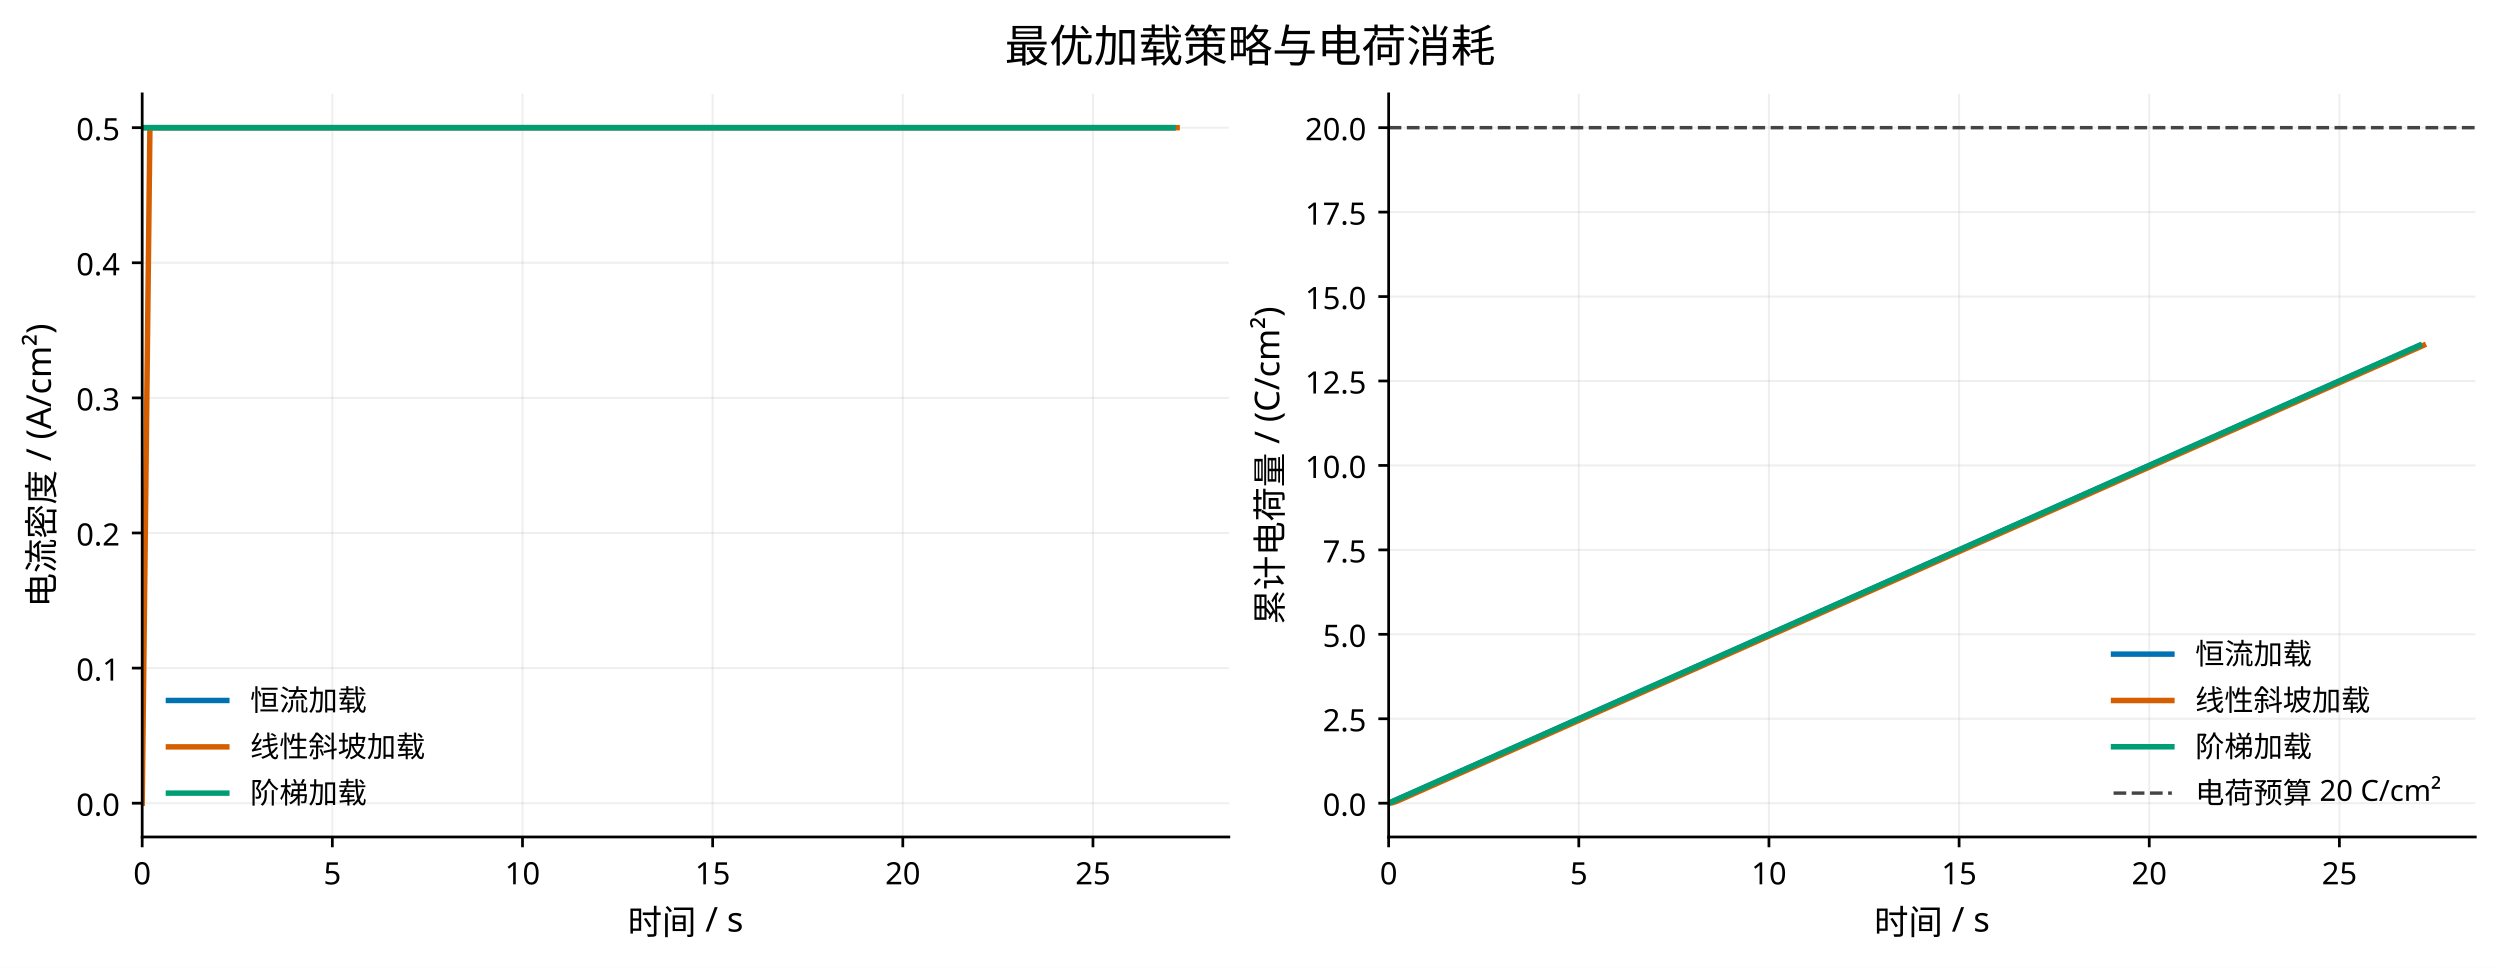
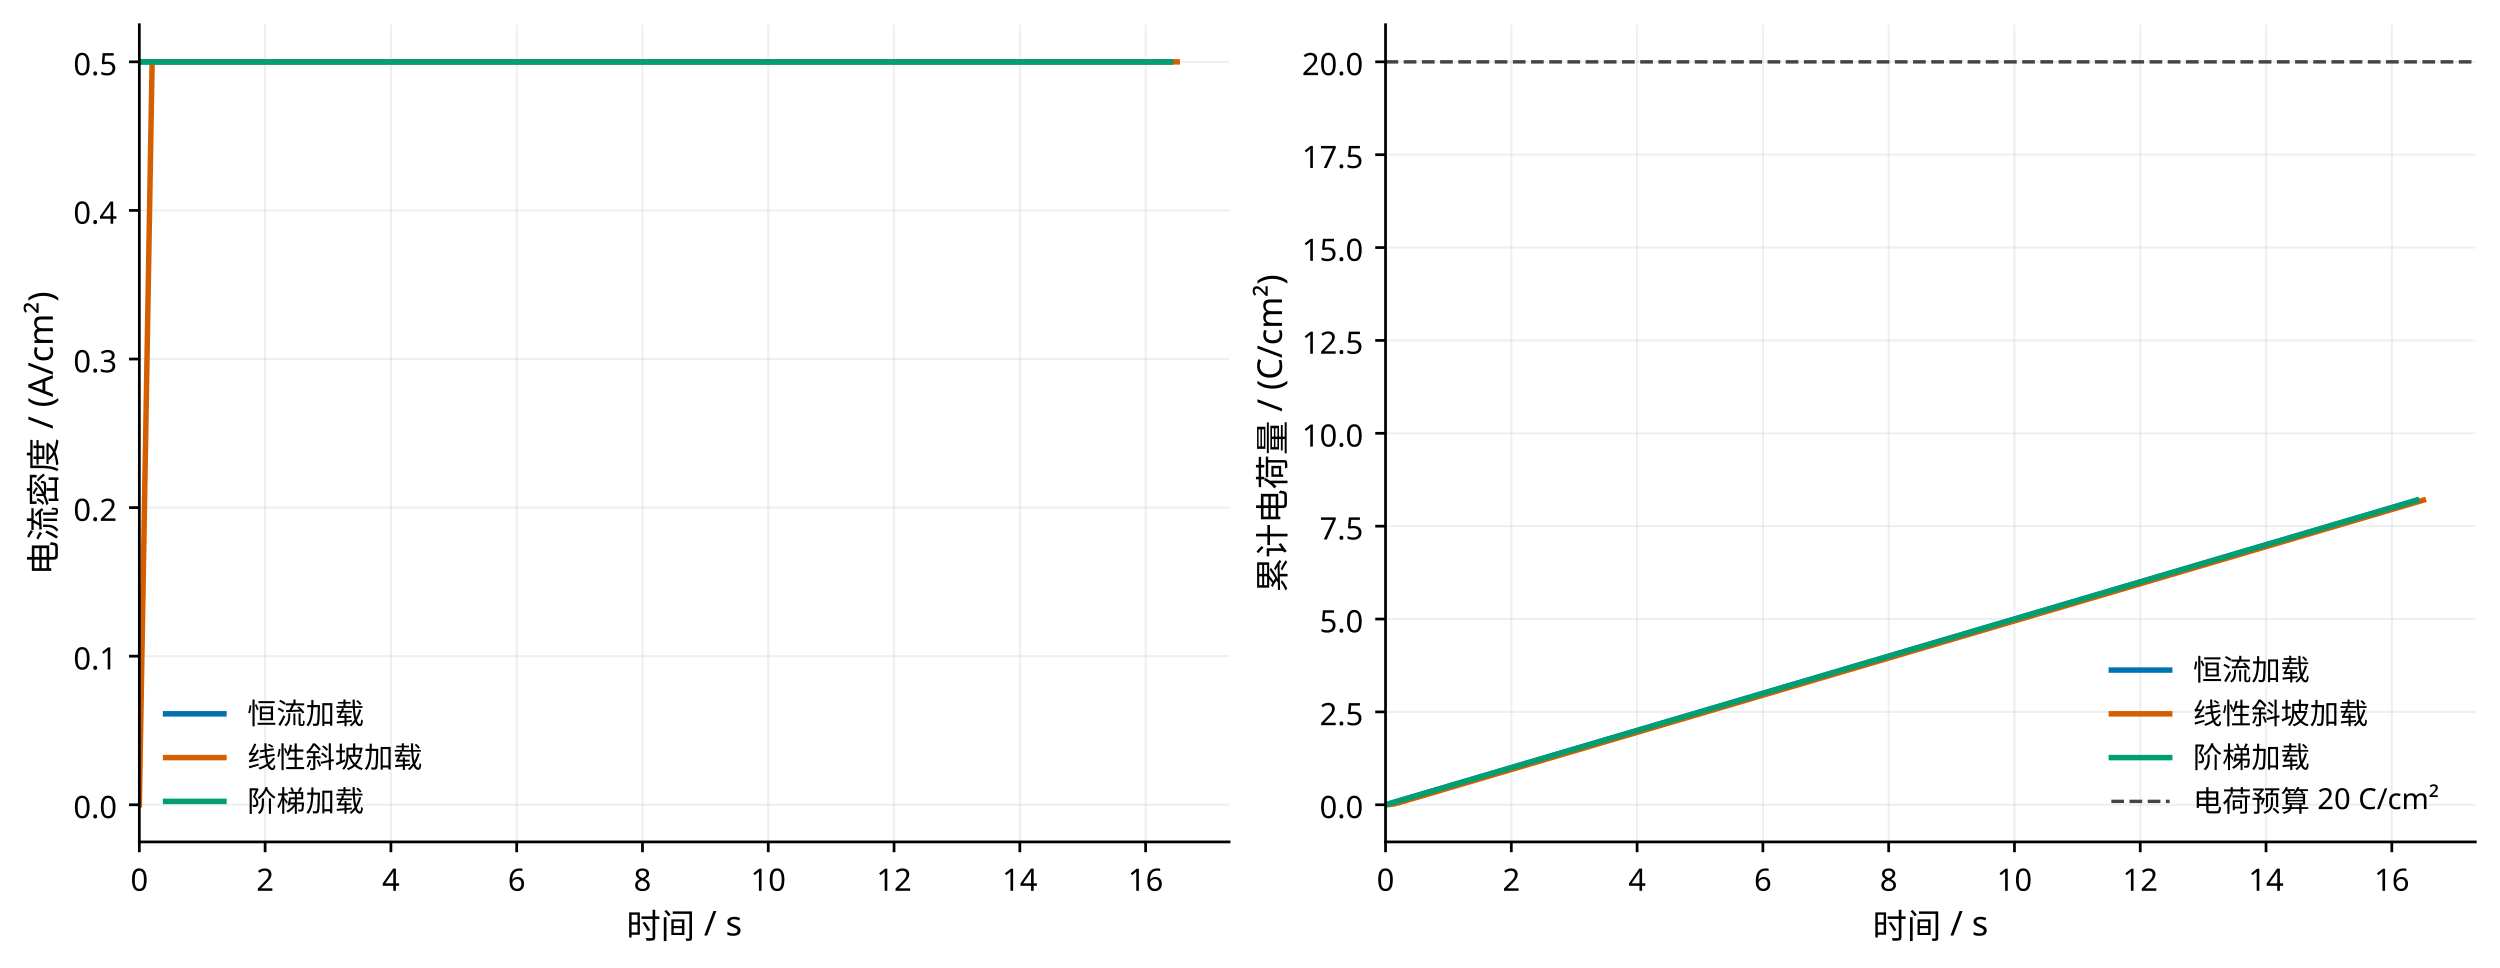
<svg xmlns="http://www.w3.org/2000/svg" xmlns:xlink="http://www.w3.org/1999/xlink" width="728.4pt" height="282pt" viewBox="0 0 728.4 282" version="1.1">
  <defs>
    <style type="text/css">*{stroke-linejoin: round; stroke-linecap: butt}</style>
  </defs>
  <g id="figure_1">
    <g id="patch_1">
      <path d="M 0 282  L 728.4 282  L 728.4 0  L 0 0  z " style="fill: #ffffff" />
    </g>
    <g id="axes_1">
      <g id="patch_2">
-         <path d="M 41.428 243.861  L 358.034 243.861  L 358.034 27.356  L 41.428 27.356  z " style="fill: #ffffff" />
+         <path d="M 40.596 245.3  L 358.106 245.3  L 358.106 7.2  L 40.596 7.2  z " style="fill: #ffffff" />
      </g>
      <g id="matplotlib.axis_1">
        <g id="xtick_1">
          <g id="line2d_1">
-             <path d="M 41.428 243.861  L 41.428 27.356  " clip-path="url(#p2612612b13)" style="fill: none; stroke: #b0b0b0; stroke-opacity: 0.2; stroke-width: 0.6; stroke-linecap: square" />
+             <path d="M 40.596 245.3  L 40.596 7.2  " clip-path="url(#p9d640fffa1)" style="fill: none; stroke: #b0b0b0; stroke-opacity: 0.2; stroke-width: 0.6; stroke-linecap: square" />
          </g>
          <g id="line2d_2">
            <defs>
-               <path id="m702d7f40c6" d="M 0 0  L 0 3  " style="stroke: #000000; stroke-width: 0.8" />
+               <path id="m8dffe9194a" d="M 0 0  L 0 3  " style="stroke: #000000; stroke-width: 0.8" />
            </defs>
            <g>
-               <use xlink:href="#m702d7f40c6" x="41.428" y="243.861" style="stroke: #000000; stroke-width: 0.8" />
+               <use xlink:href="#m8dffe9194a" x="40.596" y="245.3" style="stroke: #000000; stroke-width: 0.8" />
            </g>
          </g>
          <g id="text_1">
-             <text style="font-size: 9px; font-family: 'Microsoft YaHei'; text-anchor: middle" x="41.428" y="257.669" transform="rotate(-0 41.4284 257.669)">0</text>
+             <text style="font-size: 9px; font-family: 'Heiti TC'; text-anchor: middle" x="40.596" y="259.54" transform="rotate(-0 40.59609 259.5395)">0</text>
          </g>
        </g>
        <g id="xtick_2">
          <g id="line2d_3">
-             <path d="M 96.831 243.861  L 96.831 27.356  " clip-path="url(#p2612612b13)" style="fill: none; stroke: #b0b0b0; stroke-opacity: 0.2; stroke-width: 0.6; stroke-linecap: square" />
+             <path d="M 77.245 245.3  L 77.245 7.2  " clip-path="url(#p9d640fffa1)" style="fill: none; stroke: #b0b0b0; stroke-opacity: 0.2; stroke-width: 0.6; stroke-linecap: square" />
          </g>
          <g id="line2d_4">
            <g>
-               <use xlink:href="#m702d7f40c6" x="96.831" y="243.861" style="stroke: #000000; stroke-width: 0.8" />
+               <use xlink:href="#m8dffe9194a" x="77.245" y="245.3" style="stroke: #000000; stroke-width: 0.8" />
            </g>
          </g>
          <g id="text_2">
-             <text style="font-size: 9px; font-family: 'Microsoft YaHei'; text-anchor: middle" x="96.831" y="257.669" transform="rotate(-0 96.83126 257.669)">5</text>
+             <text style="font-size: 9px; font-family: 'Heiti TC'; text-anchor: middle" x="77.245" y="259.54" transform="rotate(-0 77.24493 259.5395)">2</text>
          </g>
        </g>
        <g id="xtick_3">
          <g id="line2d_5">
-             <path d="M 152.234 243.861  L 152.234 27.356  " clip-path="url(#p2612612b13)" style="fill: none; stroke: #b0b0b0; stroke-opacity: 0.2; stroke-width: 0.6; stroke-linecap: square" />
+             <path d="M 113.894 245.3  L 113.894 7.2  " clip-path="url(#p9d640fffa1)" style="fill: none; stroke: #b0b0b0; stroke-opacity: 0.2; stroke-width: 0.6; stroke-linecap: square" />
          </g>
          <g id="line2d_6">
            <g>
-               <use xlink:href="#m702d7f40c6" x="152.234" y="243.861" style="stroke: #000000; stroke-width: 0.8" />
+               <use xlink:href="#m8dffe9194a" x="113.894" y="245.3" style="stroke: #000000; stroke-width: 0.8" />
            </g>
          </g>
          <g id="text_3">
-             <text style="font-size: 9px; font-family: 'Microsoft YaHei'; text-anchor: middle" x="152.234" y="257.669" transform="rotate(-0 152.2341 257.669)">10</text>
+             <text style="font-size: 9px; font-family: 'Heiti TC'; text-anchor: middle" x="113.894" y="259.54" transform="rotate(-0 113.8938 259.5395)">4</text>
          </g>
        </g>
        <g id="xtick_4">
          <g id="line2d_7">
-             <path d="M 207.637 243.861  L 207.637 27.356  " clip-path="url(#p2612612b13)" style="fill: none; stroke: #b0b0b0; stroke-opacity: 0.2; stroke-width: 0.6; stroke-linecap: square" />
+             <path d="M 150.543 245.3  L 150.543 7.2  " clip-path="url(#p9d640fffa1)" style="fill: none; stroke: #b0b0b0; stroke-opacity: 0.2; stroke-width: 0.6; stroke-linecap: square" />
          </g>
          <g id="line2d_8">
            <g>
-               <use xlink:href="#m702d7f40c6" x="207.637" y="243.861" style="stroke: #000000; stroke-width: 0.8" />
+               <use xlink:href="#m8dffe9194a" x="150.543" y="245.3" style="stroke: #000000; stroke-width: 0.8" />
            </g>
          </g>
          <g id="text_4">
-             <text style="font-size: 9px; font-family: 'Microsoft YaHei'; text-anchor: middle" x="207.637" y="257.669" transform="rotate(-0 207.637 257.669)">15</text>
+             <text style="font-size: 9px; font-family: 'Heiti TC'; text-anchor: middle" x="150.543" y="259.54" transform="rotate(-0 150.5426 259.5395)">6</text>
          </g>
        </g>
        <g id="xtick_5">
          <g id="line2d_9">
-             <path d="M 263.04 243.861  L 263.04 27.356  " clip-path="url(#p2612612b13)" style="fill: none; stroke: #b0b0b0; stroke-opacity: 0.2; stroke-width: 0.6; stroke-linecap: square" />
+             <path d="M 187.191 245.3  L 187.191 7.2  " clip-path="url(#p9d640fffa1)" style="fill: none; stroke: #b0b0b0; stroke-opacity: 0.2; stroke-width: 0.6; stroke-linecap: square" />
          </g>
          <g id="line2d_10">
            <g>
-               <use xlink:href="#m702d7f40c6" x="263.04" y="243.861" style="stroke: #000000; stroke-width: 0.8" />
+               <use xlink:href="#m8dffe9194a" x="187.191" y="245.3" style="stroke: #000000; stroke-width: 0.8" />
            </g>
          </g>
          <g id="text_5">
-             <text style="font-size: 9px; font-family: 'Microsoft YaHei'; text-anchor: middle" x="263.04" y="257.669" transform="rotate(-0 263.0399 257.669)">20</text>
+             <text style="font-size: 9px; font-family: 'Heiti TC'; text-anchor: middle" x="187.191" y="259.54" transform="rotate(-0 187.1914 259.5395)">8</text>
          </g>
        </g>
        <g id="xtick_6">
          <g id="line2d_11">
-             <path d="M 318.443 243.861  L 318.443 27.356  " clip-path="url(#p2612612b13)" style="fill: none; stroke: #b0b0b0; stroke-opacity: 0.2; stroke-width: 0.6; stroke-linecap: square" />
+             <path d="M 223.84 245.3  L 223.84 7.2  " clip-path="url(#p9d640fffa1)" style="fill: none; stroke: #b0b0b0; stroke-opacity: 0.2; stroke-width: 0.6; stroke-linecap: square" />
          </g>
          <g id="line2d_12">
            <g>
-               <use xlink:href="#m702d7f40c6" x="318.443" y="243.861" style="stroke: #000000; stroke-width: 0.8" />
+               <use xlink:href="#m8dffe9194a" x="223.84" y="245.3" style="stroke: #000000; stroke-width: 0.8" />
            </g>
          </g>
          <g id="text_6">
-             <text style="font-size: 9px; font-family: 'Microsoft YaHei'; text-anchor: middle" x="318.443" y="257.669" transform="rotate(-0 318.4427 257.669)">25</text>
-           </g>
-         </g>
-         <g id="text_7">
-           <text style="font-size: 10px; font-family: 'Microsoft YaHei'; text-anchor: middle" x="199.731" y="272.265" transform="rotate(-0 199.7314 272.2653)">时间 / s</text>
+             <text style="font-size: 9px; font-family: 'Heiti TC'; text-anchor: middle" x="223.84" y="259.54" transform="rotate(-0 223.8403 259.5395)">10</text>
+           </g>
+         </g>
+         <g id="xtick_7">
+           <g id="line2d_13">
+             <path d="M 260.489 245.3  L 260.489 7.2  " clip-path="url(#p9d640fffa1)" style="fill: none; stroke: #b0b0b0; stroke-opacity: 0.2; stroke-width: 0.6; stroke-linecap: square" />
+           </g>
+           <g id="line2d_14">
+             <g>
+               <use xlink:href="#m8dffe9194a" x="260.489" y="245.3" style="stroke: #000000; stroke-width: 0.8" />
+             </g>
+           </g>
+           <g id="text_7">
+             <text style="font-size: 9px; font-family: 'Heiti TC'; text-anchor: middle" x="260.489" y="259.54" transform="rotate(-0 260.4891 259.5395)">12</text>
+           </g>
+         </g>
+         <g id="xtick_8">
+           <g id="line2d_15">
+             <path d="M 297.138 245.3  L 297.138 7.2  " clip-path="url(#p9d640fffa1)" style="fill: none; stroke: #b0b0b0; stroke-opacity: 0.2; stroke-width: 0.6; stroke-linecap: square" />
+           </g>
+           <g id="line2d_16">
+             <g>
+               <use xlink:href="#m8dffe9194a" x="297.138" y="245.3" style="stroke: #000000; stroke-width: 0.8" />
+             </g>
+           </g>
+           <g id="text_8">
+             <text style="font-size: 9px; font-family: 'Heiti TC'; text-anchor: middle" x="297.138" y="259.54" transform="rotate(-0 297.1379 259.5395)">14</text>
+           </g>
+         </g>
+         <g id="xtick_9">
+           <g id="line2d_17">
+             <path d="M 333.787 245.3  L 333.787 7.2  " clip-path="url(#p9d640fffa1)" style="fill: none; stroke: #b0b0b0; stroke-opacity: 0.2; stroke-width: 0.6; stroke-linecap: square" />
+           </g>
+           <g id="line2d_18">
+             <g>
+               <use xlink:href="#m8dffe9194a" x="333.787" y="245.3" style="stroke: #000000; stroke-width: 0.8" />
+             </g>
+           </g>
+           <g id="text_9">
+             <text style="font-size: 9px; font-family: 'Heiti TC'; text-anchor: middle" x="333.787" y="259.54" transform="rotate(-0 333.7868 259.5395)">16</text>
+           </g>
+         </g>
+         <g id="text_10">
+           <text style="font-size: 10px; font-family: 'Heiti TC'; text-anchor: middle" x="199.351" y="273.4" transform="rotate(-0 199.3513 273.3995)">时间 / s</text>
        </g>
      </g>
      <g id="matplotlib.axis_2">
        <g id="ytick_1">
-           <g id="line2d_13">
-             <path d="M 41.428 234.02  L 358.034 234.02  " clip-path="url(#p2612612b13)" style="fill: none; stroke: #b0b0b0; stroke-opacity: 0.2; stroke-width: 0.6; stroke-linecap: square" />
-           </g>
-           <g id="line2d_14">
+           <g id="line2d_19">
+             <path d="M 40.596 234.477  L 358.106 234.477  " clip-path="url(#p9d640fffa1)" style="fill: none; stroke: #b0b0b0; stroke-opacity: 0.2; stroke-width: 0.6; stroke-linecap: square" />
+           </g>
+           <g id="line2d_20">
            <defs>
-               <path id="m9dfea74fc7" d="M 0 0  L -3 0  " style="stroke: #000000; stroke-width: 0.8" />
+               <path id="mafb41532bf" d="M 0 0  L -3 0  " style="stroke: #000000; stroke-width: 0.8" />
            </defs>
            <g>
-               <use xlink:href="#m9dfea74fc7" x="41.428" y="234.02" style="stroke: #000000; stroke-width: 0.8" />
-             </g>
-           </g>
-           <g id="text_8">
-             <text style="font-size: 9px; font-family: 'Microsoft YaHei'; text-anchor: end" x="34.928" y="237.674" transform="rotate(-0 34.9284 237.6738)">0.0</text>
+               <use xlink:href="#mafb41532bf" x="40.596" y="234.477" style="stroke: #000000; stroke-width: 0.8" />
+             </g>
+           </g>
+           <g id="text_11">
+             <text style="font-size: 9px; font-family: 'Heiti TC'; text-anchor: end" x="34.096" y="238.347" transform="rotate(-0 34.09609 238.3468)">0.0</text>
          </g>
        </g>
        <g id="ytick_2">
-           <g id="line2d_15">
-             <path d="M 41.428 194.655  L 358.034 194.655  " clip-path="url(#p2612612b13)" style="fill: none; stroke: #b0b0b0; stroke-opacity: 0.2; stroke-width: 0.6; stroke-linecap: square" />
-           </g>
-           <g id="line2d_16">
-             <g>
-               <use xlink:href="#m9dfea74fc7" x="41.428" y="194.655" style="stroke: #000000; stroke-width: 0.8" />
-             </g>
-           </g>
-           <g id="text_9">
-             <text style="font-size: 9px; font-family: 'Microsoft YaHei'; text-anchor: end" x="34.928" y="198.309" transform="rotate(-0 34.9284 198.3093)">0.1</text>
+           <g id="line2d_21">
+             <path d="M 40.596 191.186  L 358.106 191.186  " clip-path="url(#p9d640fffa1)" style="fill: none; stroke: #b0b0b0; stroke-opacity: 0.2; stroke-width: 0.6; stroke-linecap: square" />
+           </g>
+           <g id="line2d_22">
+             <g>
+               <use xlink:href="#mafb41532bf" x="40.596" y="191.186" style="stroke: #000000; stroke-width: 0.8" />
+             </g>
+           </g>
+           <g id="text_12">
+             <text style="font-size: 9px; font-family: 'Heiti TC'; text-anchor: end" x="34.096" y="195.056" transform="rotate(-0 34.09609 195.056)">0.1</text>
          </g>
        </g>
        <g id="ytick_3">
-           <g id="line2d_17">
-             <path d="M 41.428 155.291  L 358.034 155.291  " clip-path="url(#p2612612b13)" style="fill: none; stroke: #b0b0b0; stroke-opacity: 0.2; stroke-width: 0.6; stroke-linecap: square" />
-           </g>
-           <g id="line2d_18">
-             <g>
-               <use xlink:href="#m9dfea74fc7" x="41.428" y="155.291" style="stroke: #000000; stroke-width: 0.8" />
-             </g>
-           </g>
-           <g id="text_10">
-             <text style="font-size: 9px; font-family: 'Microsoft YaHei'; text-anchor: end" x="34.928" y="158.945" transform="rotate(-0 34.9284 158.9447)">0.2</text>
+           <g id="line2d_23">
+             <path d="M 40.596 147.895  L 358.106 147.895  " clip-path="url(#p9d640fffa1)" style="fill: none; stroke: #b0b0b0; stroke-opacity: 0.2; stroke-width: 0.6; stroke-linecap: square" />
+           </g>
+           <g id="line2d_24">
+             <g>
+               <use xlink:href="#mafb41532bf" x="40.596" y="147.895" style="stroke: #000000; stroke-width: 0.8" />
+             </g>
+           </g>
+           <g id="text_13">
+             <text style="font-size: 9px; font-family: 'Heiti TC'; text-anchor: end" x="34.096" y="151.765" transform="rotate(-0 34.09609 151.7652)">0.2</text>
          </g>
        </g>
        <g id="ytick_4">
-           <g id="line2d_19">
-             <path d="M 41.428 115.926  L 358.034 115.926  " clip-path="url(#p2612612b13)" style="fill: none; stroke: #b0b0b0; stroke-opacity: 0.2; stroke-width: 0.6; stroke-linecap: square" />
-           </g>
-           <g id="line2d_20">
-             <g>
-               <use xlink:href="#m9dfea74fc7" x="41.428" y="115.926" style="stroke: #000000; stroke-width: 0.8" />
-             </g>
-           </g>
-           <g id="text_11">
-             <text style="font-size: 9px; font-family: 'Microsoft YaHei'; text-anchor: end" x="34.928" y="119.58" transform="rotate(-0 34.9284 119.5802)">0.3</text>
+           <g id="line2d_25">
+             <path d="M 40.596 104.604  L 358.106 104.604  " clip-path="url(#p9d640fffa1)" style="fill: none; stroke: #b0b0b0; stroke-opacity: 0.2; stroke-width: 0.6; stroke-linecap: square" />
+           </g>
+           <g id="line2d_26">
+             <g>
+               <use xlink:href="#mafb41532bf" x="40.596" y="104.604" style="stroke: #000000; stroke-width: 0.8" />
+             </g>
+           </g>
+           <g id="text_14">
+             <text style="font-size: 9px; font-family: 'Heiti TC'; text-anchor: end" x="34.096" y="108.474" transform="rotate(-0 34.09609 108.4743)">0.3</text>
          </g>
        </g>
        <g id="ytick_5">
-           <g id="line2d_21">
-             <path d="M 41.428 76.562  L 358.034 76.562  " clip-path="url(#p2612612b13)" style="fill: none; stroke: #b0b0b0; stroke-opacity: 0.2; stroke-width: 0.6; stroke-linecap: square" />
-           </g>
-           <g id="line2d_22">
-             <g>
-               <use xlink:href="#m9dfea74fc7" x="41.428" y="76.562" style="stroke: #000000; stroke-width: 0.8" />
-             </g>
-           </g>
-           <g id="text_12">
-             <text style="font-size: 9px; font-family: 'Microsoft YaHei'; text-anchor: end" x="34.928" y="80.216" transform="rotate(-0 34.9284 80.21571)">0.4</text>
+           <g id="line2d_27">
+             <path d="M 40.596 61.314  L 358.106 61.314  " clip-path="url(#p9d640fffa1)" style="fill: none; stroke: #b0b0b0; stroke-opacity: 0.2; stroke-width: 0.6; stroke-linecap: square" />
+           </g>
+           <g id="line2d_28">
+             <g>
+               <use xlink:href="#mafb41532bf" x="40.596" y="61.314" style="stroke: #000000; stroke-width: 0.8" />
+             </g>
+           </g>
+           <g id="text_15">
+             <text style="font-size: 9px; font-family: 'Heiti TC'; text-anchor: end" x="34.096" y="65.184" transform="rotate(-0 34.09609 65.18353)">0.4</text>
          </g>
        </g>
        <g id="ytick_6">
-           <g id="line2d_23">
-             <path d="M 41.428 37.197  L 358.034 37.197  " clip-path="url(#p2612612b13)" style="fill: none; stroke: #b0b0b0; stroke-opacity: 0.2; stroke-width: 0.6; stroke-linecap: square" />
-           </g>
-           <g id="line2d_24">
-             <g>
-               <use xlink:href="#m9dfea74fc7" x="41.428" y="37.197" style="stroke: #000000; stroke-width: 0.8" />
-             </g>
-           </g>
-           <g id="text_13">
-             <text style="font-size: 9px; font-family: 'Microsoft YaHei'; text-anchor: end" x="34.928" y="40.851" transform="rotate(-0 34.9284 40.85119)">0.5</text>
-           </g>
-         </g>
-         <g id="text_14">
-           <text style="font-size: 10px; font-family: 'Microsoft YaHei'; text-anchor: middle" x="15.672" y="135.608" transform="rotate(-90 15.67188 135.6084)">电流密度 / (A/cm²)</text>
-         </g>
-       </g>
-       <g id="line2d_25">
-         <path d="M 41.428 37.197  L 341.778 37.197  L 341.778 37.197  " clip-path="url(#p2612612b13)" style="fill: none; stroke: #0072b2; stroke-width: 1.6; stroke-linecap: square" />
-       </g>
-       <g id="line2d_26">
-         <path d="M 41.428 234.02  L 43.679 37.197  L 342.958 37.197  L 342.958 37.197  " clip-path="url(#p2612612b13)" style="fill: none; stroke: #d55e00; stroke-width: 1.6; stroke-linecap: square" />
-       </g>
-       <g id="line2d_27">
-         <path d="M 41.428 37.197  L 341.778 37.197  L 341.778 37.197  " clip-path="url(#p2612612b13)" style="fill: none; stroke: #009e73; stroke-width: 1.6; stroke-linecap: square" />
+           <g id="line2d_29">
+             <path d="M 40.596 18.023  L 358.106 18.023  " clip-path="url(#p9d640fffa1)" style="fill: none; stroke: #b0b0b0; stroke-opacity: 0.2; stroke-width: 0.6; stroke-linecap: square" />
+           </g>
+           <g id="line2d_30">
+             <g>
+               <use xlink:href="#mafb41532bf" x="40.596" y="18.023" style="stroke: #000000; stroke-width: 0.8" />
+             </g>
+           </g>
+           <g id="text_16">
+             <text style="font-size: 9px; font-family: 'Heiti TC'; text-anchor: end" x="34.096" y="21.893" transform="rotate(-0 34.09609 21.8927)">0.5</text>
+           </g>
+         </g>
+         <g id="text_17">
+           <text style="font-size: 10px; font-family: 'Heiti TC'; text-anchor: middle" x="16.23" y="126.25" transform="rotate(-90 16.22969 126.2498)">电流密度 / (A/cm²)</text>
+         </g>
+       </g>
+       <g id="line2d_31">
+         <path d="M 40.596 18.023  L 341.037 18.023  L 341.037 18.023  " clip-path="url(#p9d640fffa1)" style="fill: none; stroke: #0072b2; stroke-width: 1.6; stroke-linecap: square" />
+       </g>
+       <g id="line2d_32">
+         <path d="M 40.596 234.477  L 44.318 18.023  L 342.987 18.023  L 342.987 18.023  " clip-path="url(#p9d640fffa1)" style="fill: none; stroke: #d55e00; stroke-width: 1.6; stroke-linecap: square" />
+       </g>
+       <g id="line2d_33">
+         <path d="M 40.596 18.023  L 341.037 18.023  L 341.037 18.023  " clip-path="url(#p9d640fffa1)" style="fill: none; stroke: #009e73; stroke-width: 1.6; stroke-linecap: square" />
      </g>
      <g id="patch_3">
-         <path d="M 41.428 243.861  L 41.428 27.356  " style="fill: none; stroke: #000000; stroke-width: 0.8; stroke-linejoin: miter; stroke-linecap: square" />
+         <path d="M 40.596 245.3  L 40.596 7.2  " style="fill: none; stroke: #000000; stroke-width: 0.8; stroke-linejoin: miter; stroke-linecap: square" />
      </g>
      <g id="patch_4">
-         <path d="M 41.428 243.861  L 358.034 243.861  " style="fill: none; stroke: #000000; stroke-width: 0.8; stroke-linejoin: miter; stroke-linecap: square" />
+         <path d="M 40.596 245.3  L 358.106 245.3  " style="fill: none; stroke: #000000; stroke-width: 0.8; stroke-linejoin: miter; stroke-linecap: square" />
      </g>
      <g id="legend_1">
-         <g id="line2d_28">
-           <path d="M 49.078 204.088  L 57.578 204.088  L 66.078 204.088  " style="fill: none; stroke: #0072b2; stroke-width: 1.6; stroke-linecap: square" />
-         </g>
-         <g id="text_15">
-           <text style="font-size: 8.5px; font-family: 'Microsoft YaHei'; text-anchor: start" x="72.878" y="207.063" transform="rotate(-0 72.8784 207.063)">恒流加载</text>
-         </g>
-         <g id="line2d_29">
-           <path d="M 49.078 217.601  L 57.578 217.601  L 66.078 217.601  " style="fill: none; stroke: #d55e00; stroke-width: 1.6; stroke-linecap: square" />
-         </g>
-         <g id="text_16">
-           <text style="font-size: 8.5px; font-family: 'Microsoft YaHei'; text-anchor: start" x="72.878" y="220.576" transform="rotate(-0 72.8784 220.5765)">线性斜坡加载</text>
-         </g>
-         <g id="line2d_30">
-           <path d="M 49.078 231.082  L 57.578 231.082  L 66.078 231.082  " style="fill: none; stroke: #009e73; stroke-width: 1.6; stroke-linecap: square" />
-         </g>
-         <g id="text_17">
-           <text style="font-size: 8.5px; font-family: 'Microsoft YaHei'; text-anchor: start" x="72.878" y="234.057" transform="rotate(-0 72.8784 234.0568)">阶梯加载</text>
+         <g id="line2d_34">
+           <path d="M 48.246 207.985  L 56.746 207.985  L 65.246 207.985  " style="fill: none; stroke: #0072b2; stroke-width: 1.6; stroke-linecap: square" />
+         </g>
+         <g id="text_18">
+           <text style="font-size: 8.5px; font-family: 'Heiti TC'; text-anchor: start" x="72.046" y="210.96" transform="rotate(-0 72.04609 210.9595)">恒流加载</text>
+         </g>
+         <g id="line2d_35">
+           <path d="M 48.246 220.735  L 56.746 220.735  L 65.246 220.735  " style="fill: none; stroke: #d55e00; stroke-width: 1.6; stroke-linecap: square" />
+         </g>
+         <g id="text_19">
+           <text style="font-size: 8.5px; font-family: 'Heiti TC'; text-anchor: start" x="72.046" y="223.71" transform="rotate(-0 72.04609 223.7095)">线性斜坡加载</text>
+         </g>
+         <g id="line2d_36">
+           <path d="M 48.246 233.485  L 56.746 233.485  L 65.246 233.485  " style="fill: none; stroke: #009e73; stroke-width: 1.6; stroke-linecap: square" />
+         </g>
+         <g id="text_20">
+           <text style="font-size: 8.5px; font-family: 'Heiti TC'; text-anchor: start" x="72.046" y="236.46" transform="rotate(-0 72.04609 236.4595)">阶梯加载</text>
        </g>
      </g>
    </g>
    <g id="axes_2">
      <g id="patch_5">
-         <path d="M 404.594 243.861  L 721.2 243.861  L 721.2 27.356  L 404.594 27.356  z " style="fill: #ffffff" />
+         <path d="M 403.689 245.3  L 721.2 245.3  L 721.2 7.2  L 403.689 7.2  z " style="fill: #ffffff" />
      </g>
      <g id="matplotlib.axis_3">
-         <g id="xtick_7">
-           <g id="line2d_31">
-             <path d="M 404.594 243.861  L 404.594 27.356  " clip-path="url(#p0ec58e35b0)" style="fill: none; stroke: #b0b0b0; stroke-opacity: 0.2; stroke-width: 0.6; stroke-linecap: square" />
-           </g>
-           <g id="line2d_32">
-             <g>
-               <use xlink:href="#m702d7f40c6" x="404.594" y="243.861" style="stroke: #000000; stroke-width: 0.8" />
-             </g>
-           </g>
-           <g id="text_18">
-             <text style="font-size: 9px; font-family: 'Microsoft YaHei'; text-anchor: middle" x="404.594" y="257.669" transform="rotate(-0 404.5935 257.669)">0</text>
-           </g>
-         </g>
-         <g id="xtick_8">
-           <g id="line2d_33">
-             <path d="M 459.996 243.861  L 459.996 27.356  " clip-path="url(#p0ec58e35b0)" style="fill: none; stroke: #b0b0b0; stroke-opacity: 0.2; stroke-width: 0.6; stroke-linecap: square" />
-           </g>
-           <g id="line2d_34">
-             <g>
-               <use xlink:href="#m702d7f40c6" x="459.996" y="243.861" style="stroke: #000000; stroke-width: 0.8" />
-             </g>
-           </g>
-           <g id="text_19">
-             <text style="font-size: 9px; font-family: 'Microsoft YaHei'; text-anchor: middle" x="459.996" y="257.669" transform="rotate(-0 459.9964 257.669)">5</text>
-           </g>
-         </g>
-         <g id="xtick_9">
-           <g id="line2d_35">
-             <path d="M 515.399 243.861  L 515.399 27.356  " clip-path="url(#p0ec58e35b0)" style="fill: none; stroke: #b0b0b0; stroke-opacity: 0.2; stroke-width: 0.6; stroke-linecap: square" />
-           </g>
-           <g id="line2d_36">
-             <g>
-               <use xlink:href="#m702d7f40c6" x="515.399" y="243.861" style="stroke: #000000; stroke-width: 0.8" />
-             </g>
-           </g>
-           <g id="text_20">
-             <text style="font-size: 9px; font-family: 'Microsoft YaHei'; text-anchor: middle" x="515.399" y="257.669" transform="rotate(-0 515.3993 257.669)">10</text>
-           </g>
-         </g>
        <g id="xtick_10">
          <g id="line2d_37">
-             <path d="M 570.802 243.861  L 570.802 27.356  " clip-path="url(#p0ec58e35b0)" style="fill: none; stroke: #b0b0b0; stroke-opacity: 0.2; stroke-width: 0.6; stroke-linecap: square" />
+             <path d="M 403.689 245.3  L 403.689 7.2  " clip-path="url(#p5289a374fc)" style="fill: none; stroke: #b0b0b0; stroke-opacity: 0.2; stroke-width: 0.6; stroke-linecap: square" />
          </g>
          <g id="line2d_38">
            <g>
-               <use xlink:href="#m702d7f40c6" x="570.802" y="243.861" style="stroke: #000000; stroke-width: 0.8" />
+               <use xlink:href="#m8dffe9194a" x="403.689" y="245.3" style="stroke: #000000; stroke-width: 0.8" />
            </g>
          </g>
          <g id="text_21">
-             <text style="font-size: 9px; font-family: 'Microsoft YaHei'; text-anchor: middle" x="570.802" y="257.669" transform="rotate(-0 570.8021 257.669)">15</text>
+             <text style="font-size: 9px; font-family: 'Heiti TC'; text-anchor: middle" x="403.689" y="259.54" transform="rotate(-0 403.6891 259.5395)">0</text>
          </g>
        </g>
        <g id="xtick_11">
          <g id="line2d_39">
-             <path d="M 626.205 243.861  L 626.205 27.356  " clip-path="url(#p0ec58e35b0)" style="fill: none; stroke: #b0b0b0; stroke-opacity: 0.2; stroke-width: 0.6; stroke-linecap: square" />
+             <path d="M 440.338 245.3  L 440.338 7.2  " clip-path="url(#p5289a374fc)" style="fill: none; stroke: #b0b0b0; stroke-opacity: 0.2; stroke-width: 0.6; stroke-linecap: square" />
          </g>
          <g id="line2d_40">
            <g>
-               <use xlink:href="#m702d7f40c6" x="626.205" y="243.861" style="stroke: #000000; stroke-width: 0.8" />
+               <use xlink:href="#m8dffe9194a" x="440.338" y="245.3" style="stroke: #000000; stroke-width: 0.8" />
            </g>
          </g>
          <g id="text_22">
-             <text style="font-size: 9px; font-family: 'Microsoft YaHei'; text-anchor: middle" x="626.205" y="257.669" transform="rotate(-0 626.205 257.669)">20</text>
+             <text style="font-size: 9px; font-family: 'Heiti TC'; text-anchor: middle" x="440.338" y="259.54" transform="rotate(-0 440.338 259.5395)">2</text>
          </g>
        </g>
        <g id="xtick_12">
          <g id="line2d_41">
-             <path d="M 681.608 243.861  L 681.608 27.356  " clip-path="url(#p0ec58e35b0)" style="fill: none; stroke: #b0b0b0; stroke-opacity: 0.2; stroke-width: 0.6; stroke-linecap: square" />
+             <path d="M 476.987 245.3  L 476.987 7.2  " clip-path="url(#p5289a374fc)" style="fill: none; stroke: #b0b0b0; stroke-opacity: 0.2; stroke-width: 0.6; stroke-linecap: square" />
          </g>
          <g id="line2d_42">
            <g>
-               <use xlink:href="#m702d7f40c6" x="681.608" y="243.861" style="stroke: #000000; stroke-width: 0.8" />
+               <use xlink:href="#m8dffe9194a" x="476.987" y="245.3" style="stroke: #000000; stroke-width: 0.8" />
            </g>
          </g>
          <g id="text_23">
-             <text style="font-size: 9px; font-family: 'Microsoft YaHei'; text-anchor: middle" x="681.608" y="257.669" transform="rotate(-0 681.6079 257.669)">25</text>
-           </g>
-         </g>
-         <g id="text_24">
-           <text style="font-size: 10px; font-family: 'Microsoft YaHei'; text-anchor: middle" x="562.897" y="272.265" transform="rotate(-0 562.8965 272.2653)">时间 / s</text>
+             <text style="font-size: 9px; font-family: 'Heiti TC'; text-anchor: middle" x="476.987" y="259.54" transform="rotate(-0 476.9868 259.5395)">4</text>
+           </g>
+         </g>
+         <g id="xtick_13">
+           <g id="line2d_43">
+             <path d="M 513.636 245.3  L 513.636 7.2  " clip-path="url(#p5289a374fc)" style="fill: none; stroke: #b0b0b0; stroke-opacity: 0.2; stroke-width: 0.6; stroke-linecap: square" />
+           </g>
+           <g id="line2d_44">
+             <g>
+               <use xlink:href="#m8dffe9194a" x="513.636" y="245.3" style="stroke: #000000; stroke-width: 0.8" />
+             </g>
+           </g>
+           <g id="text_24">
+             <text style="font-size: 9px; font-family: 'Heiti TC'; text-anchor: middle" x="513.636" y="259.54" transform="rotate(-0 513.6356 259.5395)">6</text>
+           </g>
+         </g>
+         <g id="xtick_14">
+           <g id="line2d_45">
+             <path d="M 550.284 245.3  L 550.284 7.2  " clip-path="url(#p5289a374fc)" style="fill: none; stroke: #b0b0b0; stroke-opacity: 0.2; stroke-width: 0.6; stroke-linecap: square" />
+           </g>
+           <g id="line2d_46">
+             <g>
+               <use xlink:href="#m8dffe9194a" x="550.284" y="245.3" style="stroke: #000000; stroke-width: 0.8" />
+             </g>
+           </g>
+           <g id="text_25">
+             <text style="font-size: 9px; font-family: 'Heiti TC'; text-anchor: middle" x="550.284" y="259.54" transform="rotate(-0 550.2845 259.5395)">8</text>
+           </g>
+         </g>
+         <g id="xtick_15">
+           <g id="line2d_47">
+             <path d="M 586.933 245.3  L 586.933 7.2  " clip-path="url(#p5289a374fc)" style="fill: none; stroke: #b0b0b0; stroke-opacity: 0.2; stroke-width: 0.6; stroke-linecap: square" />
+           </g>
+           <g id="line2d_48">
+             <g>
+               <use xlink:href="#m8dffe9194a" x="586.933" y="245.3" style="stroke: #000000; stroke-width: 0.8" />
+             </g>
+           </g>
+           <g id="text_26">
+             <text style="font-size: 9px; font-family: 'Heiti TC'; text-anchor: middle" x="586.933" y="259.54" transform="rotate(-0 586.9333 259.5395)">10</text>
+           </g>
+         </g>
+         <g id="xtick_16">
+           <g id="line2d_49">
+             <path d="M 623.582 245.3  L 623.582 7.2  " clip-path="url(#p5289a374fc)" style="fill: none; stroke: #b0b0b0; stroke-opacity: 0.2; stroke-width: 0.6; stroke-linecap: square" />
+           </g>
+           <g id="line2d_50">
+             <g>
+               <use xlink:href="#m8dffe9194a" x="623.582" y="245.3" style="stroke: #000000; stroke-width: 0.8" />
+             </g>
+           </g>
+           <g id="text_27">
+             <text style="font-size: 9px; font-family: 'Heiti TC'; text-anchor: middle" x="623.582" y="259.54" transform="rotate(-0 623.5821 259.5395)">12</text>
+           </g>
+         </g>
+         <g id="xtick_17">
+           <g id="line2d_51">
+             <path d="M 660.231 245.3  L 660.231 7.2  " clip-path="url(#p5289a374fc)" style="fill: none; stroke: #b0b0b0; stroke-opacity: 0.2; stroke-width: 0.6; stroke-linecap: square" />
+           </g>
+           <g id="line2d_52">
+             <g>
+               <use xlink:href="#m8dffe9194a" x="660.231" y="245.3" style="stroke: #000000; stroke-width: 0.8" />
+             </g>
+           </g>
+           <g id="text_28">
+             <text style="font-size: 9px; font-family: 'Heiti TC'; text-anchor: middle" x="660.231" y="259.54" transform="rotate(-0 660.231 259.5395)">14</text>
+           </g>
+         </g>
+         <g id="xtick_18">
+           <g id="line2d_53">
+             <path d="M 696.88 245.3  L 696.88 7.2  " clip-path="url(#p5289a374fc)" style="fill: none; stroke: #b0b0b0; stroke-opacity: 0.2; stroke-width: 0.6; stroke-linecap: square" />
+           </g>
+           <g id="line2d_54">
+             <g>
+               <use xlink:href="#m8dffe9194a" x="696.88" y="245.3" style="stroke: #000000; stroke-width: 0.8" />
+             </g>
+           </g>
+           <g id="text_29">
+             <text style="font-size: 9px; font-family: 'Heiti TC'; text-anchor: middle" x="696.88" y="259.54" transform="rotate(-0 696.8798 259.5395)">16</text>
+           </g>
+         </g>
+         <g id="text_30">
+           <text style="font-size: 10px; font-family: 'Heiti TC'; text-anchor: middle" x="562.444" y="273.4" transform="rotate(-0 562.4443 273.3995)">时间 / s</text>
        </g>
      </g>
      <g id="matplotlib.axis_4">
        <g id="ytick_7">
-           <g id="line2d_43">
-             <path d="M 404.594 234.02  L 721.2 234.02  " clip-path="url(#p0ec58e35b0)" style="fill: none; stroke: #b0b0b0; stroke-opacity: 0.2; stroke-width: 0.6; stroke-linecap: square" />
-           </g>
-           <g id="line2d_44">
-             <g>
-               <use xlink:href="#m9dfea74fc7" x="404.594" y="234.02" style="stroke: #000000; stroke-width: 0.8" />
-             </g>
-           </g>
-           <g id="text_25">
-             <text style="font-size: 9px; font-family: 'Microsoft YaHei'; text-anchor: end" x="398.094" y="237.674" transform="rotate(-0 398.0935 237.6738)">0.0</text>
+           <g id="line2d_55">
+             <path d="M 403.689 234.477  L 721.2 234.477  " clip-path="url(#p5289a374fc)" style="fill: none; stroke: #b0b0b0; stroke-opacity: 0.2; stroke-width: 0.6; stroke-linecap: square" />
+           </g>
+           <g id="line2d_56">
+             <g>
+               <use xlink:href="#mafb41532bf" x="403.689" y="234.477" style="stroke: #000000; stroke-width: 0.8" />
+             </g>
+           </g>
+           <g id="text_31">
+             <text style="font-size: 9px; font-family: 'Heiti TC'; text-anchor: end" x="397.189" y="238.347" transform="rotate(-0 397.1891 238.3468)">0.0</text>
          </g>
        </g>
        <g id="ytick_8">
-           <g id="line2d_45">
-             <path d="M 404.594 209.417  L 721.2 209.417  " clip-path="url(#p0ec58e35b0)" style="fill: none; stroke: #b0b0b0; stroke-opacity: 0.2; stroke-width: 0.6; stroke-linecap: square" />
-           </g>
-           <g id="line2d_46">
-             <g>
-               <use xlink:href="#m9dfea74fc7" x="404.594" y="209.417" style="stroke: #000000; stroke-width: 0.8" />
-             </g>
-           </g>
-           <g id="text_26">
-             <text style="font-size: 9px; font-family: 'Microsoft YaHei'; text-anchor: end" x="398.094" y="213.071" transform="rotate(-0 398.0935 213.0709)">2.5</text>
+           <g id="line2d_57">
+             <path d="M 403.689 207.42  L 721.2 207.42  " clip-path="url(#p5289a374fc)" style="fill: none; stroke: #b0b0b0; stroke-opacity: 0.2; stroke-width: 0.6; stroke-linecap: square" />
+           </g>
+           <g id="line2d_58">
+             <g>
+               <use xlink:href="#mafb41532bf" x="403.689" y="207.42" style="stroke: #000000; stroke-width: 0.8" />
+             </g>
+           </g>
+           <g id="text_32">
+             <text style="font-size: 9px; font-family: 'Heiti TC'; text-anchor: end" x="397.189" y="211.29" transform="rotate(-0 397.1891 211.2901)">2.5</text>
          </g>
        </g>
        <g id="ytick_9">
-           <g id="line2d_47">
-             <path d="M 404.594 184.814  L 721.2 184.814  " clip-path="url(#p0ec58e35b0)" style="fill: none; stroke: #b0b0b0; stroke-opacity: 0.2; stroke-width: 0.6; stroke-linecap: square" />
-           </g>
-           <g id="line2d_48">
-             <g>
-               <use xlink:href="#m9dfea74fc7" x="404.594" y="184.814" style="stroke: #000000; stroke-width: 0.8" />
-             </g>
-           </g>
-           <g id="text_27">
-             <text style="font-size: 9px; font-family: 'Microsoft YaHei'; text-anchor: end" x="398.094" y="188.468" transform="rotate(-0 398.0935 188.4681)">5.0</text>
+           <g id="line2d_59">
+             <path d="M 403.689 180.363  L 721.2 180.363  " clip-path="url(#p5289a374fc)" style="fill: none; stroke: #b0b0b0; stroke-opacity: 0.2; stroke-width: 0.6; stroke-linecap: square" />
+           </g>
+           <g id="line2d_60">
+             <g>
+               <use xlink:href="#mafb41532bf" x="403.689" y="180.363" style="stroke: #000000; stroke-width: 0.8" />
+             </g>
+           </g>
+           <g id="text_33">
+             <text style="font-size: 9px; font-family: 'Heiti TC'; text-anchor: end" x="397.189" y="184.233" transform="rotate(-0 397.1891 184.2333)">5.0</text>
          </g>
        </g>
        <g id="ytick_10">
-           <g id="line2d_49">
-             <path d="M 404.594 160.211  L 721.2 160.211  " clip-path="url(#p0ec58e35b0)" style="fill: none; stroke: #b0b0b0; stroke-opacity: 0.2; stroke-width: 0.6; stroke-linecap: square" />
-           </g>
-           <g id="line2d_50">
-             <g>
-               <use xlink:href="#m9dfea74fc7" x="404.594" y="160.211" style="stroke: #000000; stroke-width: 0.8" />
-             </g>
-           </g>
-           <g id="text_28">
-             <text style="font-size: 9px; font-family: 'Microsoft YaHei'; text-anchor: end" x="398.094" y="163.865" transform="rotate(-0 398.0935 163.8653)">7.5</text>
+           <g id="line2d_61">
+             <path d="M 403.689 153.307  L 721.2 153.307  " clip-path="url(#p5289a374fc)" style="fill: none; stroke: #b0b0b0; stroke-opacity: 0.2; stroke-width: 0.6; stroke-linecap: square" />
+           </g>
+           <g id="line2d_62">
+             <g>
+               <use xlink:href="#mafb41532bf" x="403.689" y="153.307" style="stroke: #000000; stroke-width: 0.8" />
+             </g>
+           </g>
+           <g id="text_34">
+             <text style="font-size: 9px; font-family: 'Heiti TC'; text-anchor: end" x="397.189" y="157.177" transform="rotate(-0 397.1891 157.1765)">7.5</text>
          </g>
        </g>
        <g id="ytick_11">
-           <g id="line2d_51">
-             <path d="M 404.594 135.608  L 721.2 135.608  " clip-path="url(#p0ec58e35b0)" style="fill: none; stroke: #b0b0b0; stroke-opacity: 0.2; stroke-width: 0.6; stroke-linecap: square" />
-           </g>
-           <g id="line2d_52">
-             <g>
-               <use xlink:href="#m9dfea74fc7" x="404.594" y="135.608" style="stroke: #000000; stroke-width: 0.8" />
-             </g>
-           </g>
-           <g id="text_29">
-             <text style="font-size: 9px; font-family: 'Microsoft YaHei'; text-anchor: end" x="398.094" y="139.262" transform="rotate(-0 398.0935 139.2625)">10.0</text>
+           <g id="line2d_63">
+             <path d="M 403.689 126.25  L 721.2 126.25  " clip-path="url(#p5289a374fc)" style="fill: none; stroke: #b0b0b0; stroke-opacity: 0.2; stroke-width: 0.6; stroke-linecap: square" />
+           </g>
+           <g id="line2d_64">
+             <g>
+               <use xlink:href="#mafb41532bf" x="403.689" y="126.25" style="stroke: #000000; stroke-width: 0.8" />
+             </g>
+           </g>
+           <g id="text_35">
+             <text style="font-size: 9px; font-family: 'Heiti TC'; text-anchor: end" x="397.189" y="130.12" transform="rotate(-0 397.1891 130.1198)">10.0</text>
          </g>
        </g>
        <g id="ytick_12">
-           <g id="line2d_53">
-             <path d="M 404.594 111.006  L 721.2 111.006  " clip-path="url(#p0ec58e35b0)" style="fill: none; stroke: #b0b0b0; stroke-opacity: 0.2; stroke-width: 0.6; stroke-linecap: square" />
-           </g>
-           <g id="line2d_54">
-             <g>
-               <use xlink:href="#m9dfea74fc7" x="404.594" y="111.006" style="stroke: #000000; stroke-width: 0.8" />
-             </g>
-           </g>
-           <g id="text_30">
-             <text style="font-size: 9px; font-family: 'Microsoft YaHei'; text-anchor: end" x="398.094" y="114.66" transform="rotate(-0 398.0935 114.6597)">12.5</text>
+           <g id="line2d_65">
+             <path d="M 403.689 99.193  L 721.2 99.193  " clip-path="url(#p5289a374fc)" style="fill: none; stroke: #b0b0b0; stroke-opacity: 0.2; stroke-width: 0.6; stroke-linecap: square" />
+           </g>
+           <g id="line2d_66">
+             <g>
+               <use xlink:href="#mafb41532bf" x="403.689" y="99.193" style="stroke: #000000; stroke-width: 0.8" />
+             </g>
+           </g>
+           <g id="text_36">
+             <text style="font-size: 9px; font-family: 'Heiti TC'; text-anchor: end" x="397.189" y="103.063" transform="rotate(-0 397.1891 103.063)">12.5</text>
          </g>
        </g>
        <g id="ytick_13">
-           <g id="line2d_55">
-             <path d="M 404.594 86.403  L 721.2 86.403  " clip-path="url(#p0ec58e35b0)" style="fill: none; stroke: #b0b0b0; stroke-opacity: 0.2; stroke-width: 0.6; stroke-linecap: square" />
-           </g>
-           <g id="line2d_56">
-             <g>
-               <use xlink:href="#m9dfea74fc7" x="404.594" y="86.403" style="stroke: #000000; stroke-width: 0.8" />
-             </g>
-           </g>
-           <g id="text_31">
-             <text style="font-size: 9px; font-family: 'Microsoft YaHei'; text-anchor: end" x="398.094" y="90.057" transform="rotate(-0 398.0935 90.05684)">15.0</text>
+           <g id="line2d_67">
+             <path d="M 403.689 72.136  L 721.2 72.136  " clip-path="url(#p5289a374fc)" style="fill: none; stroke: #b0b0b0; stroke-opacity: 0.2; stroke-width: 0.6; stroke-linecap: square" />
+           </g>
+           <g id="line2d_68">
+             <g>
+               <use xlink:href="#mafb41532bf" x="403.689" y="72.136" style="stroke: #000000; stroke-width: 0.8" />
+             </g>
+           </g>
+           <g id="text_37">
+             <text style="font-size: 9px; font-family: 'Heiti TC'; text-anchor: end" x="397.189" y="76.006" transform="rotate(-0 397.1891 76.00623)">15.0</text>
          </g>
        </g>
        <g id="ytick_14">
-           <g id="line2d_57">
-             <path d="M 404.594 61.8  L 721.2 61.8  " clip-path="url(#p0ec58e35b0)" style="fill: none; stroke: #b0b0b0; stroke-opacity: 0.2; stroke-width: 0.6; stroke-linecap: square" />
-           </g>
-           <g id="line2d_58">
-             <g>
-               <use xlink:href="#m9dfea74fc7" x="404.594" y="61.8" style="stroke: #000000; stroke-width: 0.8" />
-             </g>
-           </g>
-           <g id="text_32">
-             <text style="font-size: 9px; font-family: 'Microsoft YaHei'; text-anchor: end" x="398.094" y="65.454" transform="rotate(-0 398.0935 65.45401)">17.5</text>
+           <g id="line2d_69">
+             <path d="M 403.689 45.079  L 721.2 45.079  " clip-path="url(#p5289a374fc)" style="fill: none; stroke: #b0b0b0; stroke-opacity: 0.2; stroke-width: 0.6; stroke-linecap: square" />
+           </g>
+           <g id="line2d_70">
+             <g>
+               <use xlink:href="#mafb41532bf" x="403.689" y="45.079" style="stroke: #000000; stroke-width: 0.8" />
+             </g>
+           </g>
+           <g id="text_38">
+             <text style="font-size: 9px; font-family: 'Heiti TC'; text-anchor: end" x="397.189" y="48.949" transform="rotate(-0 397.1891 48.94947)">17.5</text>
          </g>
        </g>
        <g id="ytick_15">
-           <g id="line2d_59">
-             <path d="M 404.594 37.197  L 721.2 37.197  " clip-path="url(#p0ec58e35b0)" style="fill: none; stroke: #b0b0b0; stroke-opacity: 0.2; stroke-width: 0.6; stroke-linecap: square" />
-           </g>
-           <g id="line2d_60">
-             <g>
-               <use xlink:href="#m9dfea74fc7" x="404.594" y="37.197" style="stroke: #000000; stroke-width: 0.8" />
-             </g>
-           </g>
-           <g id="text_33">
-             <text style="font-size: 9px; font-family: 'Microsoft YaHei'; text-anchor: end" x="398.094" y="40.851" transform="rotate(-0 398.0935 40.85119)">20.0</text>
-           </g>
-         </g>
-         <g id="text_34">
-           <text style="font-size: 10px; font-family: 'Microsoft YaHei'; text-anchor: middle" x="373.559" y="135.608" transform="rotate(-90 373.5594 135.6084)">累计电荷量 / (C/cm²)</text>
-         </g>
-       </g>
-       <g id="line2d_61">
-         <path d="M 404.594 234.02  L 704.943 100.643  L 704.943 100.643  " clip-path="url(#p0ec58e35b0)" style="fill: none; stroke: #0072b2; stroke-width: 1.6; stroke-linecap: square" />
-       </g>
-       <g id="line2d_62">
-         <path d="M 404.594 234.02  L 405.702 233.897  L 406.844 233.512  L 706.123 100.611  L 706.123 100.611  " clip-path="url(#p0ec58e35b0)" style="fill: none; stroke: #d55e00; stroke-width: 1.6; stroke-linecap: square" />
-       </g>
-       <g id="line2d_63">
-         <path d="M 404.594 234.02  L 704.943 100.643  L 704.943 100.643  " clip-path="url(#p0ec58e35b0)" style="fill: none; stroke: #009e73; stroke-width: 1.6; stroke-linecap: square" />
-       </g>
-       <g id="line2d_64">
-         <path d="M 404.594 37.197  L 721.2 37.197  " clip-path="url(#p0ec58e35b0)" style="fill: none; stroke-dasharray: 3.7,1.6; stroke-dashoffset: 0; stroke: #444444" />
+           <g id="line2d_71">
+             <path d="M 403.689 18.023  L 721.2 18.023  " clip-path="url(#p5289a374fc)" style="fill: none; stroke: #b0b0b0; stroke-opacity: 0.2; stroke-width: 0.6; stroke-linecap: square" />
+           </g>
+           <g id="line2d_72">
+             <g>
+               <use xlink:href="#mafb41532bf" x="403.689" y="18.023" style="stroke: #000000; stroke-width: 0.8" />
+             </g>
+           </g>
+           <g id="text_39">
+             <text style="font-size: 9px; font-family: 'Heiti TC'; text-anchor: end" x="397.189" y="21.893" transform="rotate(-0 397.1891 21.8927)">20.0</text>
+           </g>
+         </g>
+         <g id="text_40">
+           <text style="font-size: 10px; font-family: 'Heiti TC'; text-anchor: middle" x="374.336" y="126.25" transform="rotate(-90 374.3362 126.2498)">累计电荷量 / (C/cm²)</text>
+         </g>
+       </g>
+       <g id="line2d_73">
+         <path d="M 403.689 234.477  L 704.13 145.754  L 704.13 145.754  " clip-path="url(#p5289a374fc)" style="fill: none; stroke: #0072b2; stroke-width: 1.6; stroke-linecap: square" />
+       </g>
+       <g id="line2d_74">
+         <path d="M 403.689 234.477  L 405.522 234.342  L 407.411 233.919  L 706.08 145.719  L 706.08 145.719  " clip-path="url(#p5289a374fc)" style="fill: none; stroke: #d55e00; stroke-width: 1.6; stroke-linecap: square" />
+       </g>
+       <g id="line2d_75">
+         <path d="M 403.689 234.477  L 704.13 145.754  L 704.13 145.754  " clip-path="url(#p5289a374fc)" style="fill: none; stroke: #009e73; stroke-width: 1.6; stroke-linecap: square" />
+       </g>
+       <g id="line2d_76">
+         <path d="M 403.689 18.023  L 721.2 18.023  " clip-path="url(#p5289a374fc)" style="fill: none; stroke-dasharray: 3.7,1.6; stroke-dashoffset: 0; stroke: #444444" />
      </g>
      <g id="patch_6">
-         <path d="M 404.594 243.861  L 404.594 27.356  " style="fill: none; stroke: #000000; stroke-width: 0.8; stroke-linejoin: miter; stroke-linecap: square" />
+         <path d="M 403.689 245.3  L 403.689 7.2  " style="fill: none; stroke: #000000; stroke-width: 0.8; stroke-linejoin: miter; stroke-linecap: square" />
      </g>
      <g id="patch_7">
-         <path d="M 404.594 243.861  L 721.2 243.861  " style="fill: none; stroke: #000000; stroke-width: 0.8; stroke-linejoin: miter; stroke-linecap: square" />
+         <path d="M 403.689 245.3  L 721.2 245.3  " style="fill: none; stroke: #000000; stroke-width: 0.8; stroke-linejoin: miter; stroke-linecap: square" />
      </g>
      <g id="legend_2">
-         <g id="line2d_65">
-           <path d="M 615.802 190.582  L 624.302 190.582  L 632.802 190.582  " style="fill: none; stroke: #0072b2; stroke-width: 1.6; stroke-linecap: square" />
-         </g>
-         <g id="text_35">
-           <text style="font-size: 8.5px; font-family: 'Microsoft YaHei'; text-anchor: start" x="639.602" y="193.557" transform="rotate(-0 639.6022 193.5574)">恒流加载</text>
-         </g>
-         <g id="line2d_66">
-           <path d="M 615.802 204.096  L 624.302 204.096  L 632.802 204.096  " style="fill: none; stroke: #d55e00; stroke-width: 1.6; stroke-linecap: square" />
-         </g>
-         <g id="text_36">
-           <text style="font-size: 8.5px; font-family: 'Microsoft YaHei'; text-anchor: start" x="639.602" y="207.071" transform="rotate(-0 639.6022 207.071)">线性斜坡加载</text>
-         </g>
-         <g id="line2d_67">
-           <path d="M 615.802 217.576  L 624.302 217.576  L 632.802 217.576  " style="fill: none; stroke: #009e73; stroke-width: 1.6; stroke-linecap: square" />
-         </g>
-         <g id="text_37">
-           <text style="font-size: 8.5px; font-family: 'Microsoft YaHei'; text-anchor: start" x="639.602" y="220.551" transform="rotate(-0 639.6022 220.5513)">阶梯加载</text>
-         </g>
-         <g id="line2d_68">
-           <path d="M 615.802 231.082  L 624.302 231.082  L 632.802 231.082  " style="fill: none; stroke-dasharray: 3.7,1.6; stroke-dashoffset: 0; stroke: #444444" />
-         </g>
-         <g id="text_38">
-           <text style="font-size: 8.5px; font-family: 'Microsoft YaHei'; text-anchor: start" x="639.602" y="234.057" transform="rotate(-0 639.6022 234.0568)">电荷预算 20 C/cm²</text>
-         </g>
-       </g>
-     </g>
-     <g id="text_39">
-       <text style="font-size: 13px; font-family: 'Microsoft YaHei'; text-anchor: middle" x="364.2" y="18.061" transform="rotate(-0 364.1998 18.06109)">最优加载策略与电荷消耗</text>
+         <g id="line2d_77">
+           <path d="M 615.161 195.235  L 623.661 195.235  L 632.161 195.235  " style="fill: none; stroke: #0072b2; stroke-width: 1.6; stroke-linecap: square" />
+         </g>
+         <g id="text_41">
+           <text style="font-size: 8.5px; font-family: 'Heiti TC'; text-anchor: start" x="638.961" y="198.21" transform="rotate(-0 638.9607 198.2095)">恒流加载</text>
+         </g>
+         <g id="line2d_78">
+           <path d="M 615.161 207.985  L 623.661 207.985  L 632.161 207.985  " style="fill: none; stroke: #d55e00; stroke-width: 1.6; stroke-linecap: square" />
+         </g>
+         <g id="text_42">
+           <text style="font-size: 8.5px; font-family: 'Heiti TC'; text-anchor: start" x="638.961" y="210.96" transform="rotate(-0 638.9607 210.9595)">线性斜坡加载</text>
+         </g>
+         <g id="line2d_79">
+           <path d="M 615.161 220.735  L 623.661 220.735  L 632.161 220.735  " style="fill: none; stroke: #009e73; stroke-width: 1.6; stroke-linecap: square" />
+         </g>
+         <g id="text_43">
+           <text style="font-size: 8.5px; font-family: 'Heiti TC'; text-anchor: start" x="638.961" y="223.71" transform="rotate(-0 638.9607 223.7095)">阶梯加载</text>
+         </g>
+         <g id="line2d_80">
+           <path d="M 615.161 233.485  L 623.661 233.485  L 632.161 233.485  " style="fill: none; stroke-dasharray: 3.7,1.6; stroke-dashoffset: 0; stroke: #444444" />
+         </g>
+         <g id="text_44">
+           <text style="font-size: 8.5px; font-family: 'Heiti TC'; text-anchor: start" x="638.961" y="236.46" transform="rotate(-0 638.9607 236.4595)">电荷预算 20 C/cm²</text>
+         </g>
+       </g>
    </g>
  </g>
  <defs>
-     <clipPath id="p2612612b13">
-       <rect x="41.428" y="27.356" width="316.606" height="216.505" />
+     <clipPath id="p9d640fffa1">
+       <rect x="40.596" y="7.2" width="317.51" height="238.1" />
    </clipPath>
-     <clipPath id="p0ec58e35b0">
-       <rect x="404.594" y="27.356" width="316.606" height="216.505" />
+     <clipPath id="p5289a374fc">
+       <rect x="403.689" y="7.2" width="317.51" height="238.1" />
    </clipPath>
  </defs>
</svg>
